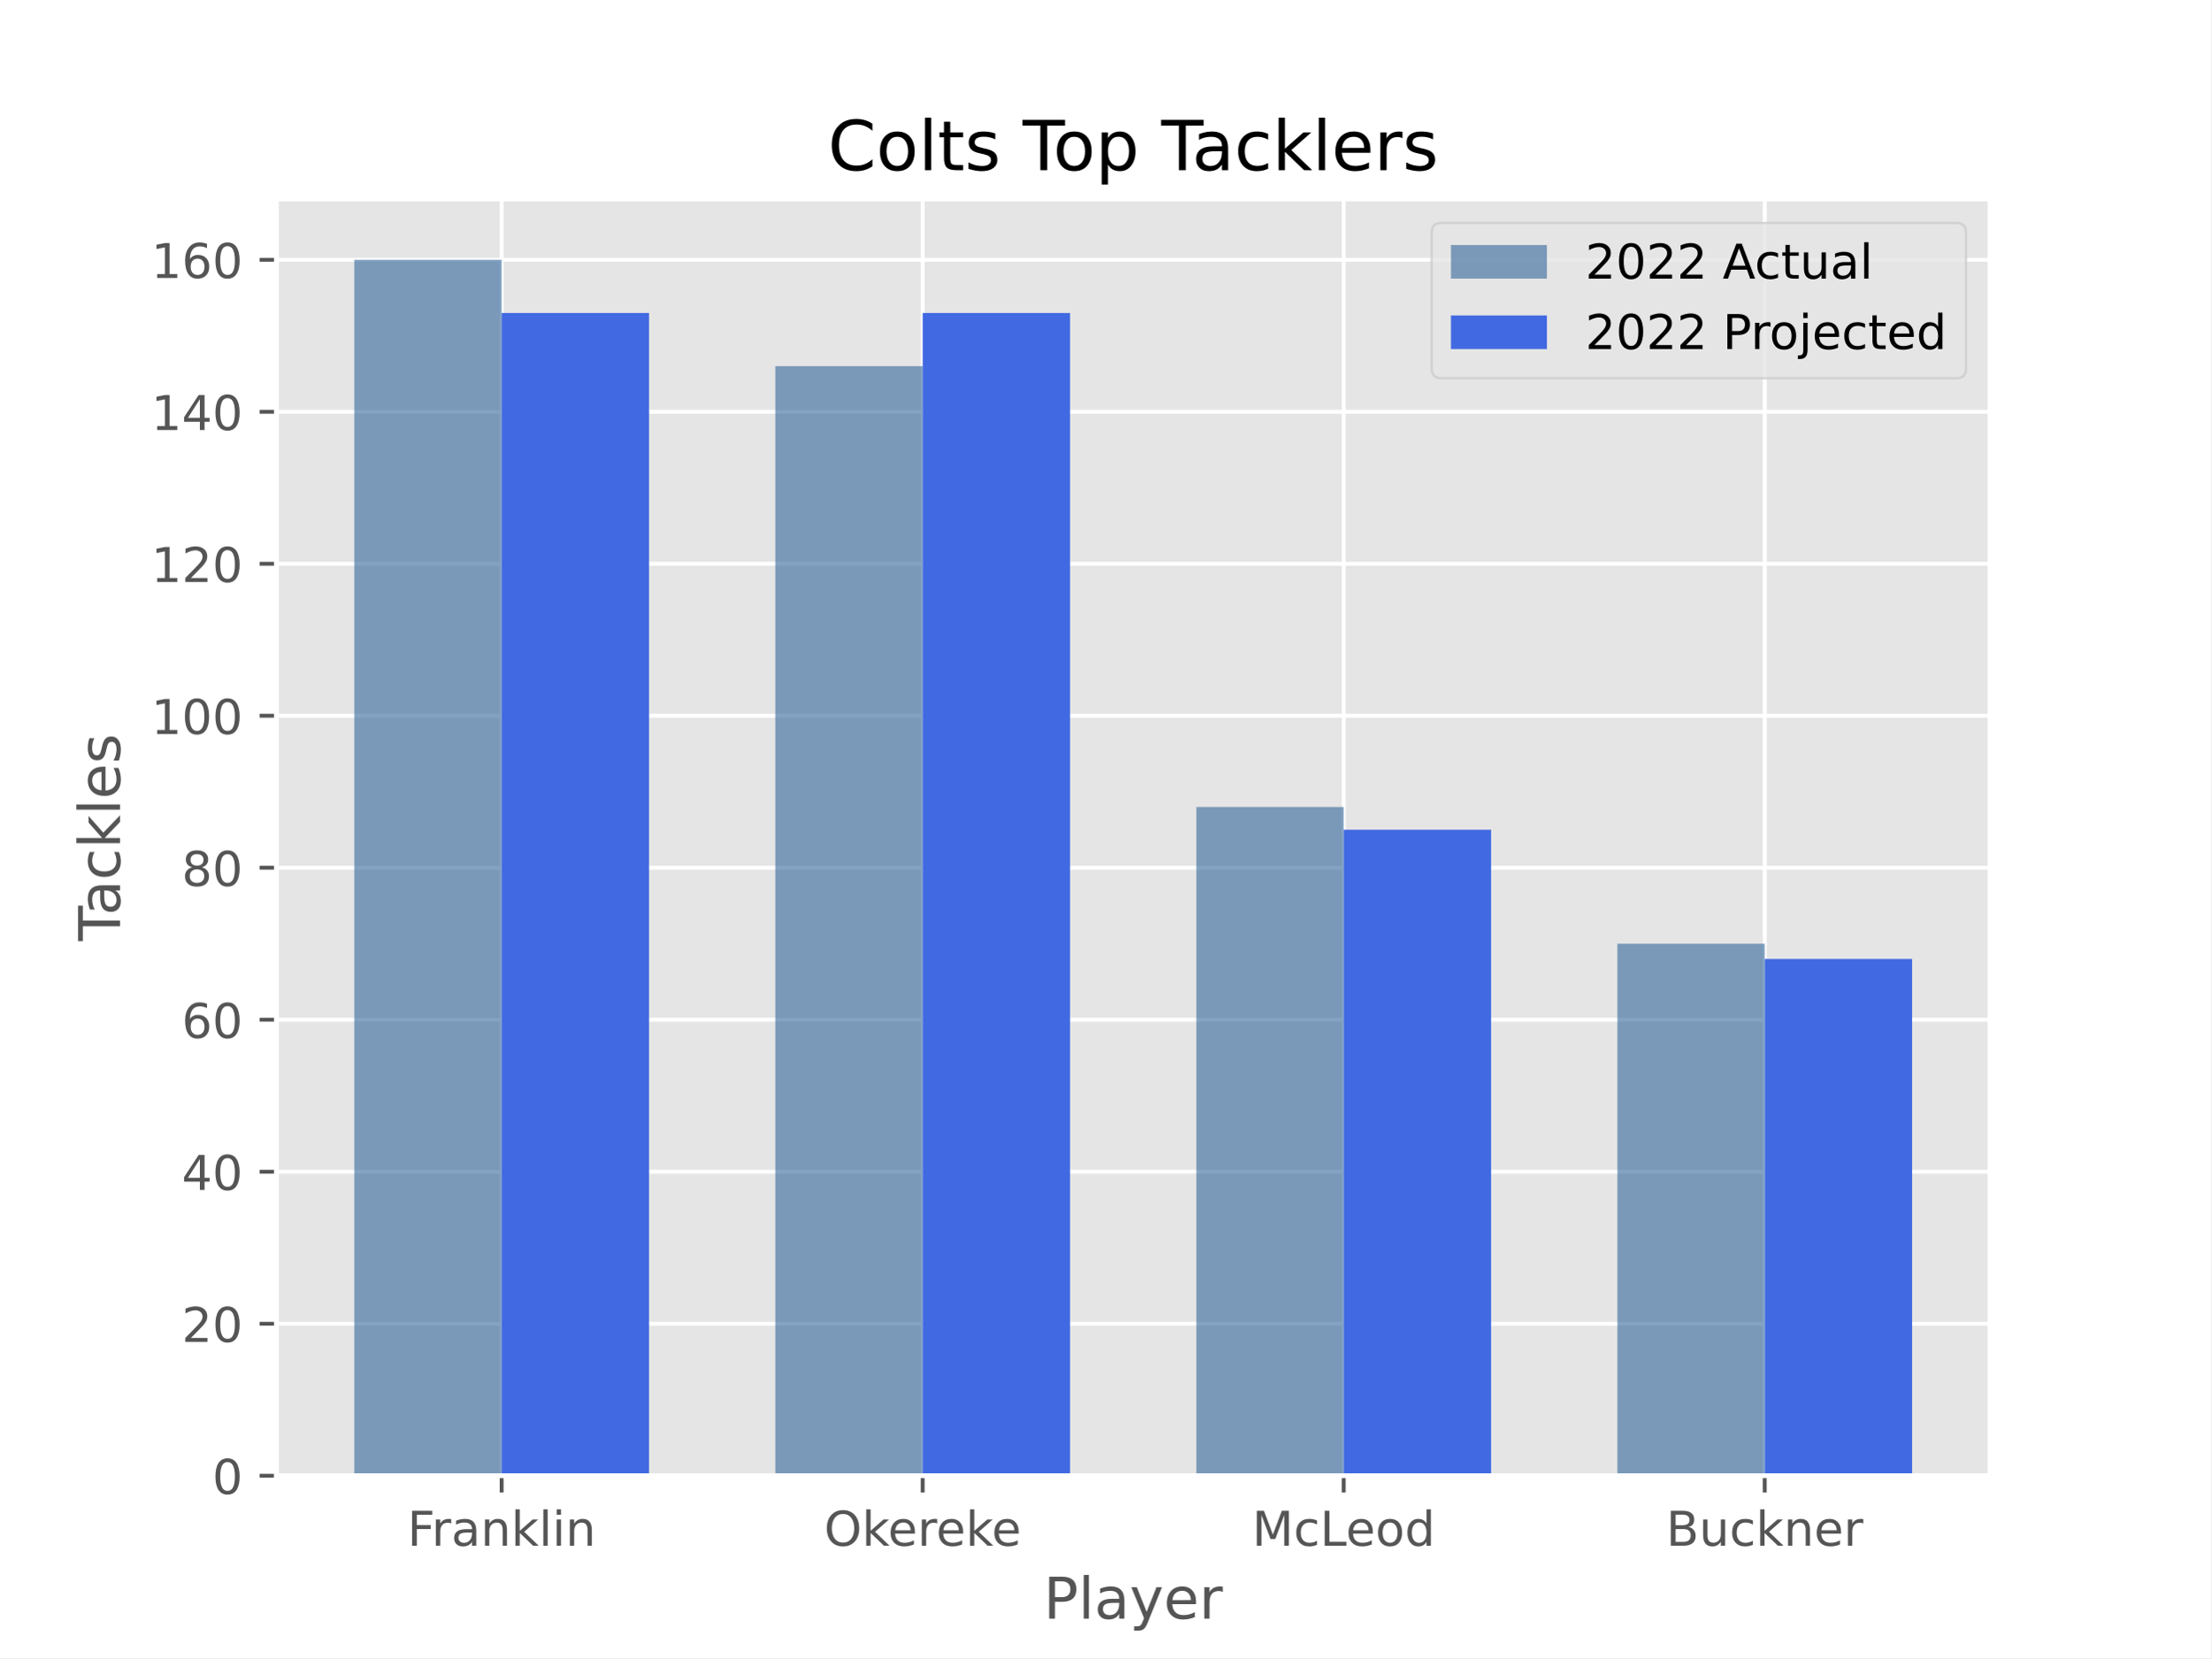
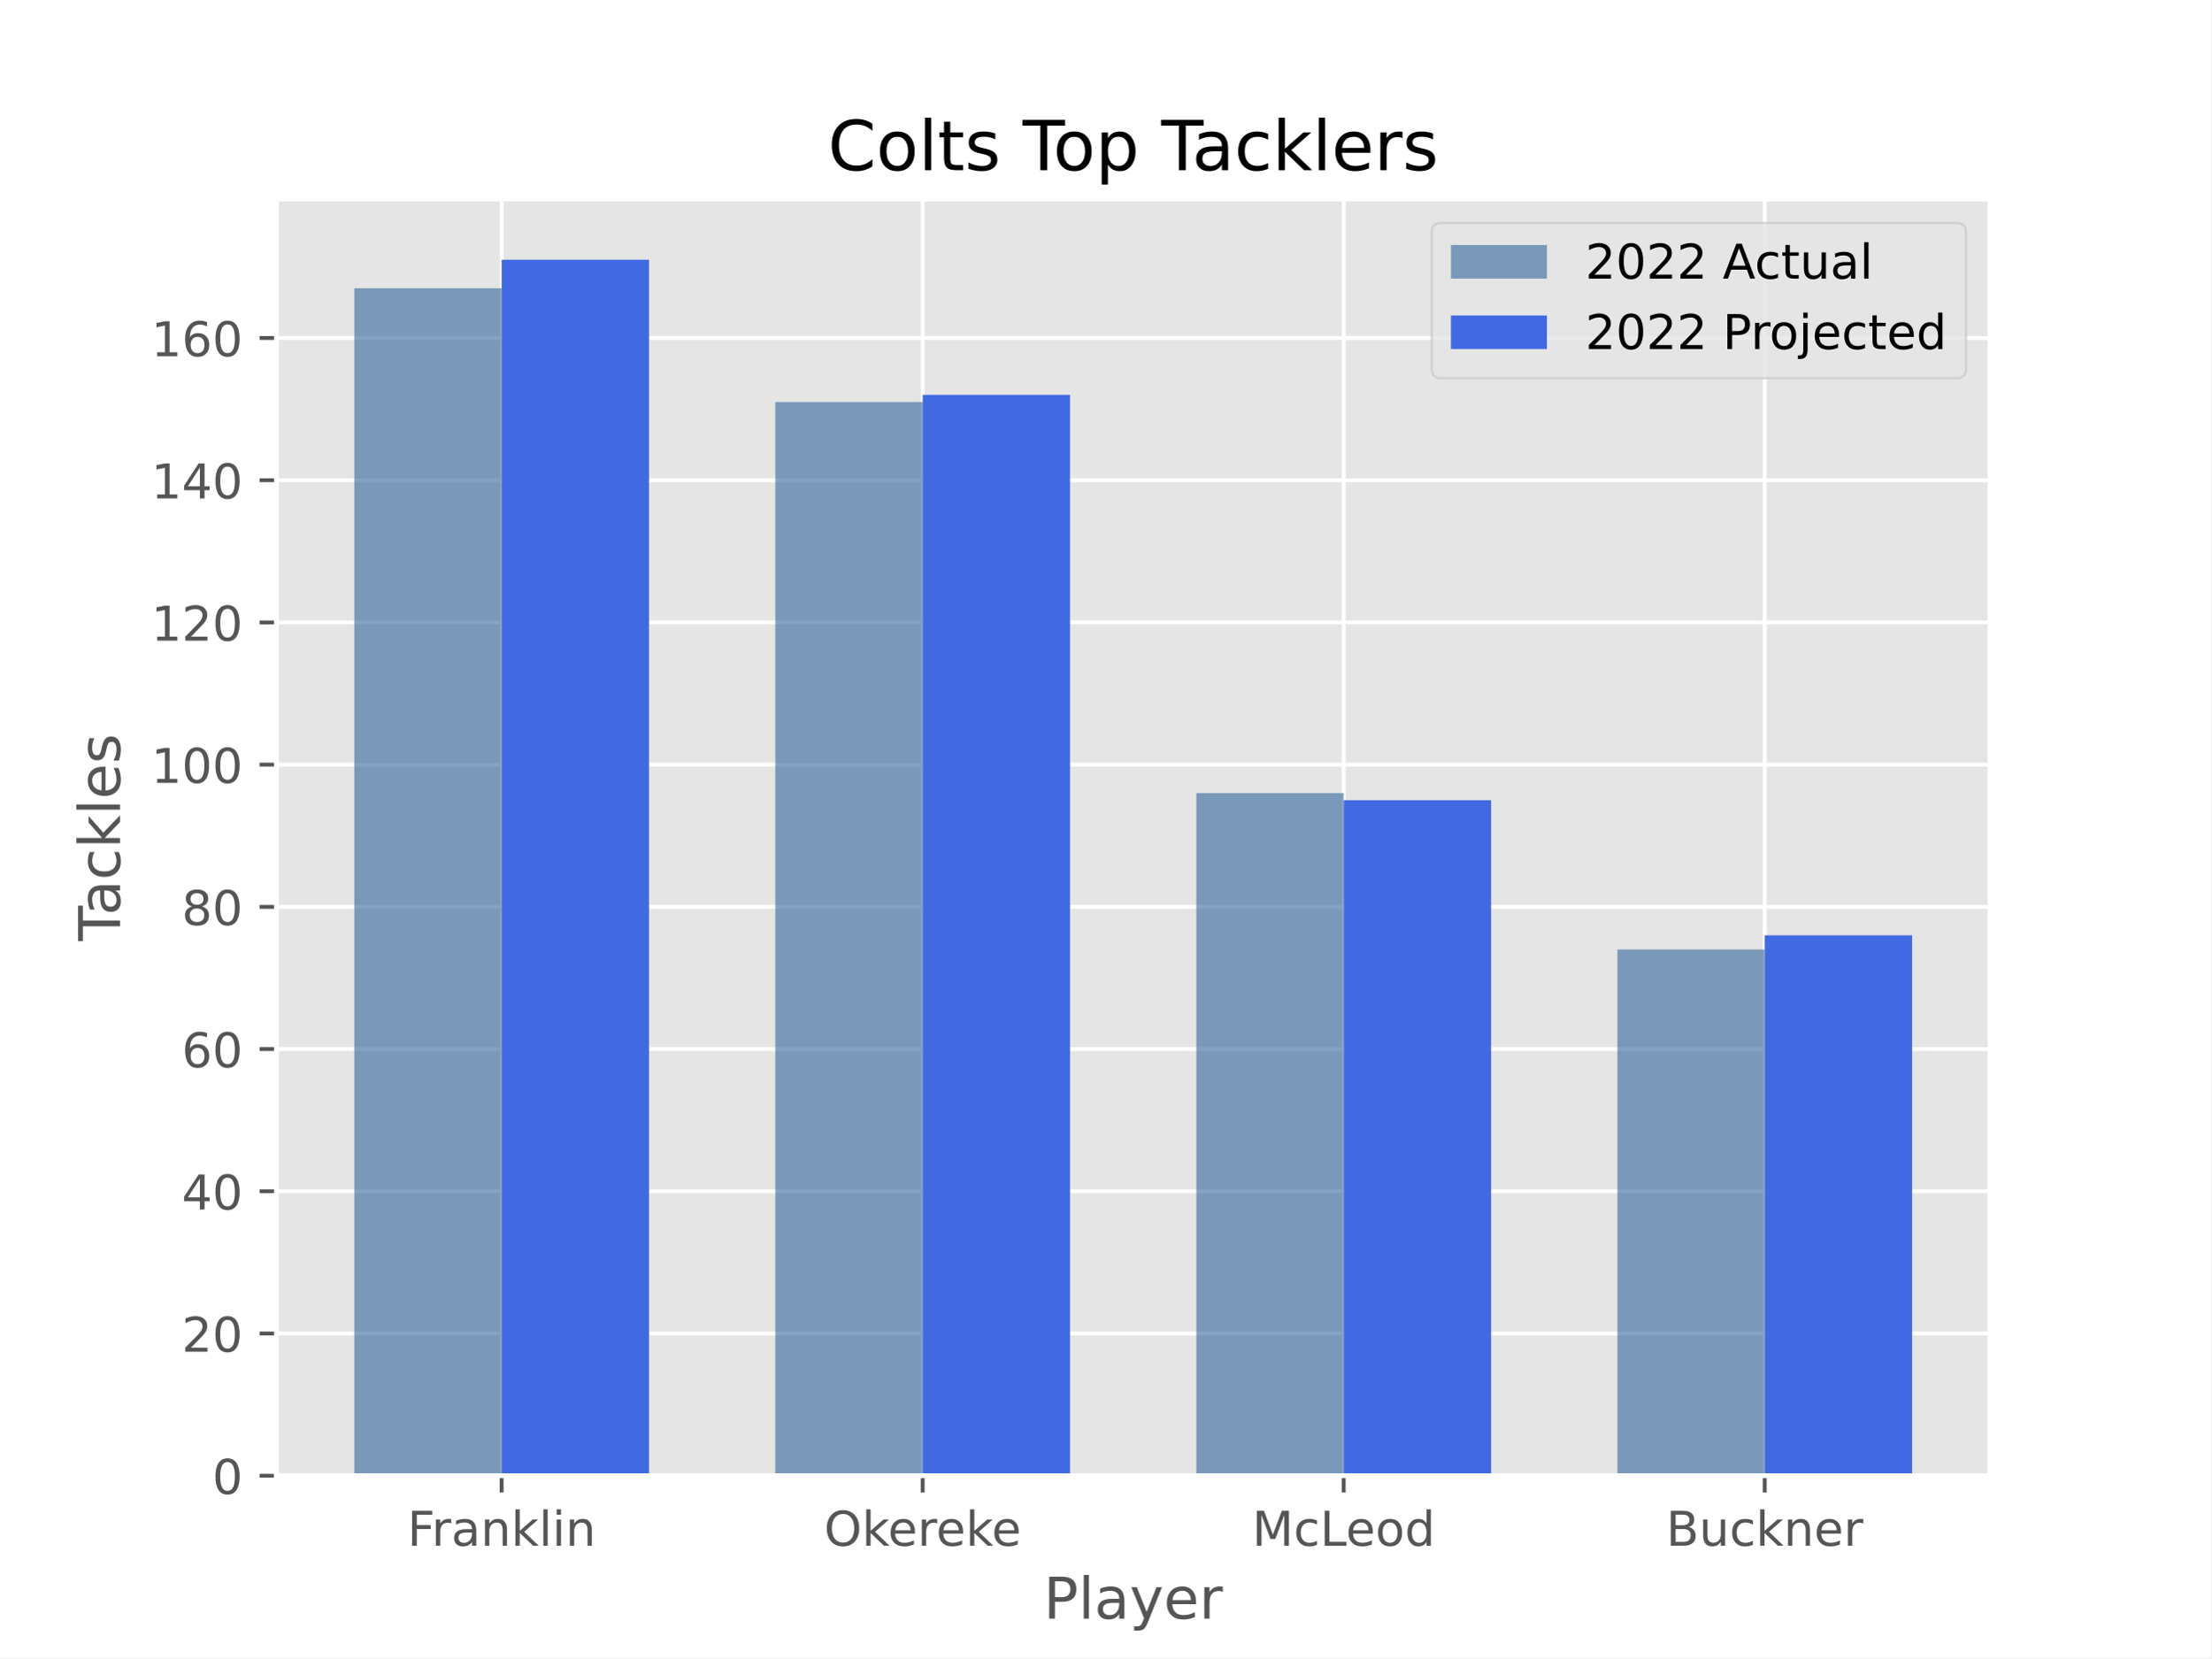
<svg xmlns="http://www.w3.org/2000/svg" xmlns:xlink="http://www.w3.org/1999/xlink" width="460.8pt" height="345.6pt" viewBox="0 0 460.8 345.6" version="1.1">
  <defs>
    <style type="text/css">*{stroke-linejoin: round; stroke-linecap: butt}</style>
  </defs>
  <g id="figure_1">
    <g id="patch_1">
      <path d="M 0 345.6  L 460.8 345.6  L 460.8 0  L 0 0  z " style="fill: #ffffff" />
    </g>
    <g id="axes_1">
      <g id="patch_2">
        <path d="M 57.6 307.584  L 414.72 307.584  L 414.72 41.472  L 57.6 41.472  z " style="fill: #e5e5e5" />
      </g>
      <g id="matplotlib.axis_1">
        <g id="xtick_1">
          <g id="line2d_1">
-             <path d="M 104.543 307.584  L 104.543 41.472  " clip-path="url(#pc7652b3b38)" style="fill: none; stroke: #ffffff; stroke-width: 0.8; stroke-linecap: square" />
+             <path d="M 104.543 307.584  L 104.543 41.472  " clip-path="url(#pb3ab4c93de)" style="fill: none; stroke: #ffffff; stroke-width: 0.8; stroke-linecap: square" />
          </g>
          <g id="line2d_2">
            <defs>
-               <path id="m7d001509a8" d="M 0 0  L 0 3.5  " style="stroke: #555555; stroke-width: 0.8" />
-             </defs>
-             <g>
-               <use xlink:href="#m7d001509a8" x="104.543" y="307.584" style="fill: #555555; stroke: #555555; stroke-width: 0.8" />
+               <path id="m6fb30e817f" d="M 0 0  L 0 3.5  " style="stroke: #555555; stroke-width: 0.8" />
+             </defs>
+             <g>
+               <use xlink:href="#m6fb30e817f" x="104.543" y="307.584" style="fill: #555555; stroke: #555555; stroke-width: 0.8" />
            </g>
          </g>
          <g id="text_1">
            <g style="fill: #555555" transform="translate(84.89954 322.1824) scale(0.1 -0.1)">
              <defs>
                <path id="DejaVuSans-46" d="M 628 4666  L 3309 4666  L 3309 4134  L 1259 4134  L 1259 2759  L 3109 2759  L 3109 2228  L 1259 2228  L 1259 0  L 628 0  L 628 4666  z " transform="scale(0.015625)" />
                <path id="DejaVuSans-72" d="M 2631 2963  Q 2534 3019 2420 3045  Q 2306 3072 2169 3072  Q 1681 3072 1420 2755  Q 1159 2438 1159 1844  L 1159 0  L 581 0  L 581 3500  L 1159 3500  L 1159 2956  Q 1341 3275 1631 3429  Q 1922 3584 2338 3584  Q 2397 3584 2469 3576  Q 2541 3569 2628 3553  L 2631 2963  z " transform="scale(0.015625)" />
                <path id="DejaVuSans-61" d="M 2194 1759  Q 1497 1759 1228 1600  Q 959 1441 959 1056  Q 959 750 1161 570  Q 1363 391 1709 391  Q 2188 391 2477 730  Q 2766 1069 2766 1631  L 2766 1759  L 2194 1759  z M 3341 1997  L 3341 0  L 2766 0  L 2766 531  Q 2569 213 2275 61  Q 1981 -91 1556 -91  Q 1019 -91 701 211  Q 384 513 384 1019  Q 384 1609 779 1909  Q 1175 2209 1959 2209  L 2766 2209  L 2766 2266  Q 2766 2663 2505 2880  Q 2244 3097 1772 3097  Q 1472 3097 1187 3025  Q 903 2953 641 2809  L 641 3341  Q 956 3463 1253 3523  Q 1550 3584 1831 3584  Q 2591 3584 2966 3190  Q 3341 2797 3341 1997  z " transform="scale(0.015625)" />
                <path id="DejaVuSans-6e" d="M 3513 2113  L 3513 0  L 2938 0  L 2938 2094  Q 2938 2591 2744 2837  Q 2550 3084 2163 3084  Q 1697 3084 1428 2787  Q 1159 2491 1159 1978  L 1159 0  L 581 0  L 581 3500  L 1159 3500  L 1159 2956  Q 1366 3272 1645 3428  Q 1925 3584 2291 3584  Q 2894 3584 3203 3211  Q 3513 2838 3513 2113  z " transform="scale(0.015625)" />
                <path id="DejaVuSans-6b" d="M 581 4863  L 1159 4863  L 1159 1991  L 2875 3500  L 3609 3500  L 1753 1863  L 3688 0  L 2938 0  L 1159 1709  L 1159 0  L 581 0  L 581 4863  z " transform="scale(0.015625)" />
                <path id="DejaVuSans-6c" d="M 603 4863  L 1178 4863  L 1178 0  L 603 0  L 603 4863  z " transform="scale(0.015625)" />
                <path id="DejaVuSans-69" d="M 603 3500  L 1178 3500  L 1178 0  L 603 0  L 603 3500  z M 603 4863  L 1178 4863  L 1178 4134  L 603 4134  L 603 4863  z " transform="scale(0.015625)" />
              </defs>
              <use xlink:href="#DejaVuSans-46" />
              <use xlink:href="#DejaVuSans-72" x="50.27" />
              <use xlink:href="#DejaVuSans-61" x="91.383" />
              <use xlink:href="#DejaVuSans-6e" x="152.662" />
              <use xlink:href="#DejaVuSans-6b" x="216.041" />
              <use xlink:href="#DejaVuSans-6c" x="273.951" />
              <use xlink:href="#DejaVuSans-69" x="301.734" />
              <use xlink:href="#DejaVuSans-6e" x="329.518" />
            </g>
          </g>
        </g>
        <g id="xtick_2">
          <g id="line2d_3">
-             <path d="M 192.288 307.584  L 192.288 41.472  " clip-path="url(#pc7652b3b38)" style="fill: none; stroke: #ffffff; stroke-width: 0.8; stroke-linecap: square" />
+             <path d="M 192.288 307.584  L 192.288 41.472  " clip-path="url(#pb3ab4c93de)" style="fill: none; stroke: #ffffff; stroke-width: 0.8; stroke-linecap: square" />
          </g>
          <g id="line2d_4">
            <g>
-               <use xlink:href="#m7d001509a8" x="192.288" y="307.584" style="fill: #555555; stroke: #555555; stroke-width: 0.8" />
+               <use xlink:href="#m6fb30e817f" x="192.288" y="307.584" style="fill: #555555; stroke: #555555; stroke-width: 0.8" />
            </g>
          </g>
          <g id="text_2">
            <g style="fill: #555555" transform="translate(171.751 322.1824) scale(0.1 -0.1)">
              <defs>
                <path id="DejaVuSans-4f" d="M 2522 4238  Q 1834 4238 1429 3725  Q 1025 3213 1025 2328  Q 1025 1447 1429 934  Q 1834 422 2522 422  Q 3209 422 3611 934  Q 4013 1447 4013 2328  Q 4013 3213 3611 3725  Q 3209 4238 2522 4238  z M 2522 4750  Q 3503 4750 4090 4092  Q 4678 3434 4678 2328  Q 4678 1225 4090 567  Q 3503 -91 2522 -91  Q 1538 -91 948 565  Q 359 1222 359 2328  Q 359 3434 948 4092  Q 1538 4750 2522 4750  z " transform="scale(0.015625)" />
                <path id="DejaVuSans-65" d="M 3597 1894  L 3597 1613  L 953 1613  Q 991 1019 1311 708  Q 1631 397 2203 397  Q 2534 397 2845 478  Q 3156 559 3463 722  L 3463 178  Q 3153 47 2828 -22  Q 2503 -91 2169 -91  Q 1331 -91 842 396  Q 353 884 353 1716  Q 353 2575 817 3079  Q 1281 3584 2069 3584  Q 2775 3584 3186 3129  Q 3597 2675 3597 1894  z M 3022 2063  Q 3016 2534 2758 2815  Q 2500 3097 2075 3097  Q 1594 3097 1305 2825  Q 1016 2553 972 2059  L 3022 2063  z " transform="scale(0.015625)" />
              </defs>
              <use xlink:href="#DejaVuSans-4f" />
              <use xlink:href="#DejaVuSans-6b" x="78.711" />
              <use xlink:href="#DejaVuSans-65" x="132.996" />
              <use xlink:href="#DejaVuSans-72" x="194.52" />
              <use xlink:href="#DejaVuSans-65" x="233.383" />
              <use xlink:href="#DejaVuSans-6b" x="294.906" />
              <use xlink:href="#DejaVuSans-65" x="349.191" />
            </g>
          </g>
        </g>
        <g id="xtick_3">
          <g id="line2d_5">
-             <path d="M 280.032 307.584  L 280.032 41.472  " clip-path="url(#pc7652b3b38)" style="fill: none; stroke: #ffffff; stroke-width: 0.8; stroke-linecap: square" />
+             <path d="M 280.032 307.584  L 280.032 41.472  " clip-path="url(#pb3ab4c93de)" style="fill: none; stroke: #ffffff; stroke-width: 0.8; stroke-linecap: square" />
          </g>
          <g id="line2d_6">
            <g>
-               <use xlink:href="#m7d001509a8" x="280.032" y="307.584" style="fill: #555555; stroke: #555555; stroke-width: 0.8" />
+               <use xlink:href="#m6fb30e817f" x="280.032" y="307.584" style="fill: #555555; stroke: #555555; stroke-width: 0.8" />
            </g>
          </g>
          <g id="text_3">
            <g style="fill: #555555" transform="translate(260.9604 322.1824) scale(0.1 -0.1)">
              <defs>
                <path id="DejaVuSans-4d" d="M 628 4666  L 1569 4666  L 2759 1491  L 3956 4666  L 4897 4666  L 4897 0  L 4281 0  L 4281 4097  L 3078 897  L 2444 897  L 1241 4097  L 1241 0  L 628 0  L 628 4666  z " transform="scale(0.015625)" />
                <path id="DejaVuSans-63" d="M 3122 3366  L 3122 2828  Q 2878 2963 2633 3030  Q 2388 3097 2138 3097  Q 1578 3097 1268 2742  Q 959 2388 959 1747  Q 959 1106 1268 751  Q 1578 397 2138 397  Q 2388 397 2633 464  Q 2878 531 3122 666  L 3122 134  Q 2881 22 2623 -34  Q 2366 -91 2075 -91  Q 1284 -91 818 406  Q 353 903 353 1747  Q 353 2603 823 3093  Q 1294 3584 2113 3584  Q 2378 3584 2631 3529  Q 2884 3475 3122 3366  z " transform="scale(0.015625)" />
                <path id="DejaVuSans-4c" d="M 628 4666  L 1259 4666  L 1259 531  L 3531 531  L 3531 0  L 628 0  L 628 4666  z " transform="scale(0.015625)" />
                <path id="DejaVuSans-6f" d="M 1959 3097  Q 1497 3097 1228 2736  Q 959 2375 959 1747  Q 959 1119 1226 758  Q 1494 397 1959 397  Q 2419 397 2687 759  Q 2956 1122 2956 1747  Q 2956 2369 2687 2733  Q 2419 3097 1959 3097  z M 1959 3584  Q 2709 3584 3137 3096  Q 3566 2609 3566 1747  Q 3566 888 3137 398  Q 2709 -91 1959 -91  Q 1206 -91 779 398  Q 353 888 353 1747  Q 353 2609 779 3096  Q 1206 3584 1959 3584  z " transform="scale(0.015625)" />
                <path id="DejaVuSans-64" d="M 2906 2969  L 2906 4863  L 3481 4863  L 3481 0  L 2906 0  L 2906 525  Q 2725 213 2448 61  Q 2172 -91 1784 -91  Q 1150 -91 751 415  Q 353 922 353 1747  Q 353 2572 751 3078  Q 1150 3584 1784 3584  Q 2172 3584 2448 3432  Q 2725 3281 2906 2969  z M 947 1747  Q 947 1113 1208 752  Q 1469 391 1925 391  Q 2381 391 2643 752  Q 2906 1113 2906 1747  Q 2906 2381 2643 2742  Q 2381 3103 1925 3103  Q 1469 3103 1208 2742  Q 947 2381 947 1747  z " transform="scale(0.015625)" />
              </defs>
              <use xlink:href="#DejaVuSans-4d" />
              <use xlink:href="#DejaVuSans-63" x="86.279" />
              <use xlink:href="#DejaVuSans-4c" x="141.26" />
              <use xlink:href="#DejaVuSans-65" x="195.223" />
              <use xlink:href="#DejaVuSans-6f" x="256.746" />
              <use xlink:href="#DejaVuSans-64" x="317.928" />
            </g>
          </g>
        </g>
        <g id="xtick_4">
          <g id="line2d_7">
-             <path d="M 367.777 307.584  L 367.777 41.472  " clip-path="url(#pc7652b3b38)" style="fill: none; stroke: #ffffff; stroke-width: 0.8; stroke-linecap: square" />
+             <path d="M 367.777 307.584  L 367.777 41.472  " clip-path="url(#pb3ab4c93de)" style="fill: none; stroke: #ffffff; stroke-width: 0.8; stroke-linecap: square" />
          </g>
          <g id="line2d_8">
            <g>
-               <use xlink:href="#m7d001509a8" x="367.777" y="307.584" style="fill: #555555; stroke: #555555; stroke-width: 0.8" />
+               <use xlink:href="#m6fb30e817f" x="367.777" y="307.584" style="fill: #555555; stroke: #555555; stroke-width: 0.8" />
            </g>
          </g>
          <g id="text_4">
            <g style="fill: #555555" transform="translate(347.2322 322.1824) scale(0.1 -0.1)">
              <defs>
                <path id="DejaVuSans-42" d="M 1259 2228  L 1259 519  L 2272 519  Q 2781 519 3026 730  Q 3272 941 3272 1375  Q 3272 1813 3026 2020  Q 2781 2228 2272 2228  L 1259 2228  z M 1259 4147  L 1259 2741  L 2194 2741  Q 2656 2741 2882 2914  Q 3109 3088 3109 3444  Q 3109 3797 2882 3972  Q 2656 4147 2194 4147  L 1259 4147  z M 628 4666  L 2241 4666  Q 2963 4666 3353 4366  Q 3744 4066 3744 3513  Q 3744 3084 3544 2831  Q 3344 2578 2956 2516  Q 3422 2416 3680 2098  Q 3938 1781 3938 1306  Q 3938 681 3513 340  Q 3088 0 2303 0  L 628 0  L 628 4666  z " transform="scale(0.015625)" />
                <path id="DejaVuSans-75" d="M 544 1381  L 544 3500  L 1119 3500  L 1119 1403  Q 1119 906 1312 657  Q 1506 409 1894 409  Q 2359 409 2629 706  Q 2900 1003 2900 1516  L 2900 3500  L 3475 3500  L 3475 0  L 2900 0  L 2900 538  Q 2691 219 2414 64  Q 2138 -91 1772 -91  Q 1169 -91 856 284  Q 544 659 544 1381  z M 1991 3584  L 1991 3584  z " transform="scale(0.015625)" />
              </defs>
              <use xlink:href="#DejaVuSans-42" />
              <use xlink:href="#DejaVuSans-75" x="68.604" />
              <use xlink:href="#DejaVuSans-63" x="131.982" />
              <use xlink:href="#DejaVuSans-6b" x="186.963" />
              <use xlink:href="#DejaVuSans-6e" x="244.873" />
              <use xlink:href="#DejaVuSans-65" x="308.252" />
              <use xlink:href="#DejaVuSans-72" x="369.775" />
            </g>
          </g>
        </g>
        <g id="text_5">
          <g style="fill: #555555" transform="translate(217.4888 337.3802) scale(0.12 -0.12)">
            <defs>
              <path id="DejaVuSans-50" d="M 1259 4147  L 1259 2394  L 2053 2394  Q 2494 2394 2734 2622  Q 2975 2850 2975 3272  Q 2975 3691 2734 3919  Q 2494 4147 2053 4147  L 1259 4147  z M 628 4666  L 2053 4666  Q 2838 4666 3239 4311  Q 3641 3956 3641 3272  Q 3641 2581 3239 2228  Q 2838 1875 2053 1875  L 1259 1875  L 1259 0  L 628 0  L 628 4666  z " transform="scale(0.015625)" />
              <path id="DejaVuSans-79" d="M 2059 -325  Q 1816 -950 1584 -1140  Q 1353 -1331 966 -1331  L 506 -1331  L 506 -850  L 844 -850  Q 1081 -850 1212 -737  Q 1344 -625 1503 -206  L 1606 56  L 191 3500  L 800 3500  L 1894 763  L 2988 3500  L 3597 3500  L 2059 -325  z " transform="scale(0.015625)" />
            </defs>
            <use xlink:href="#DejaVuSans-50" />
            <use xlink:href="#DejaVuSans-6c" x="60.303" />
            <use xlink:href="#DejaVuSans-61" x="88.086" />
            <use xlink:href="#DejaVuSans-79" x="149.365" />
            <use xlink:href="#DejaVuSans-65" x="208.545" />
            <use xlink:href="#DejaVuSans-72" x="270.068" />
          </g>
        </g>
      </g>
      <g id="matplotlib.axis_2">
        <g id="ytick_1">
          <g id="line2d_9">
-             <path d="M 57.6 307.584  L 414.72 307.584  " clip-path="url(#pc7652b3b38)" style="fill: none; stroke: #ffffff; stroke-width: 0.8; stroke-linecap: square" />
+             <path d="M 57.6 307.584  L 414.72 307.584  " clip-path="url(#pb3ab4c93de)" style="fill: none; stroke: #ffffff; stroke-width: 0.8; stroke-linecap: square" />
          </g>
          <g id="line2d_10">
            <defs>
-               <path id="m2051da70ee" d="M 0 0  L -3.5 0  " style="stroke: #555555; stroke-width: 0.8" />
-             </defs>
-             <g>
-               <use xlink:href="#m2051da70ee" x="57.6" y="307.584" style="fill: #555555; stroke: #555555; stroke-width: 0.8" />
+               <path id="md5b70c898b" d="M 0 0  L -3.5 0  " style="stroke: #555555; stroke-width: 0.8" />
+             </defs>
+             <g>
+               <use xlink:href="#md5b70c898b" x="57.6" y="307.584" style="fill: #555555; stroke: #555555; stroke-width: 0.8" />
            </g>
          </g>
          <g id="text_6">
            <g style="fill: #555555" transform="translate(44.2375 311.3832) scale(0.1 -0.1)">
              <defs>
                <path id="DejaVuSans-30" d="M 2034 4250  Q 1547 4250 1301 3770  Q 1056 3291 1056 2328  Q 1056 1369 1301 889  Q 1547 409 2034 409  Q 2525 409 2770 889  Q 3016 1369 3016 2328  Q 3016 3291 2770 3770  Q 2525 4250 2034 4250  z M 2034 4750  Q 2819 4750 3233 4129  Q 3647 3509 3647 2328  Q 3647 1150 3233 529  Q 2819 -91 2034 -91  Q 1250 -91 836 529  Q 422 1150 422 2328  Q 422 3509 836 4129  Q 1250 4750 2034 4750  z " transform="scale(0.015625)" />
              </defs>
              <use xlink:href="#DejaVuSans-30" />
            </g>
          </g>
        </g>
        <g id="ytick_2">
          <g id="line2d_11">
-             <path d="M 57.6 275.904  L 414.72 275.904  " clip-path="url(#pc7652b3b38)" style="fill: none; stroke: #ffffff; stroke-width: 0.8; stroke-linecap: square" />
+             <path d="M 57.6 277.942  L 414.72 277.942  " clip-path="url(#pb3ab4c93de)" style="fill: none; stroke: #ffffff; stroke-width: 0.8; stroke-linecap: square" />
          </g>
          <g id="line2d_12">
            <g>
-               <use xlink:href="#m2051da70ee" x="57.6" y="275.904" style="fill: #555555; stroke: #555555; stroke-width: 0.8" />
+               <use xlink:href="#md5b70c898b" x="57.6" y="277.942" style="fill: #555555; stroke: #555555; stroke-width: 0.8" />
            </g>
          </g>
          <g id="text_7">
-             <g style="fill: #555555" transform="translate(37.875 279.7032) scale(0.1 -0.1)">
+             <g style="fill: #555555" transform="translate(37.875 281.7411) scale(0.1 -0.1)">
              <defs>
                <path id="DejaVuSans-32" d="M 1228 531  L 3431 531  L 3431 0  L 469 0  L 469 531  Q 828 903 1448 1529  Q 2069 2156 2228 2338  Q 2531 2678 2651 2914  Q 2772 3150 2772 3378  Q 2772 3750 2511 3984  Q 2250 4219 1831 4219  Q 1534 4219 1204 4116  Q 875 4013 500 3803  L 500 4441  Q 881 4594 1212 4672  Q 1544 4750 1819 4750  Q 2544 4750 2975 4387  Q 3406 4025 3406 3419  Q 3406 3131 3298 2873  Q 3191 2616 2906 2266  Q 2828 2175 2409 1742  Q 1991 1309 1228 531  z " transform="scale(0.015625)" />
              </defs>
              <use xlink:href="#DejaVuSans-32" />
              <use xlink:href="#DejaVuSans-30" x="63.623" />
            </g>
          </g>
        </g>
        <g id="ytick_3">
          <g id="line2d_13">
-             <path d="M 57.6 244.224  L 414.72 244.224  " clip-path="url(#pc7652b3b38)" style="fill: none; stroke: #ffffff; stroke-width: 0.8; stroke-linecap: square" />
+             <path d="M 57.6 248.3  L 414.72 248.3  " clip-path="url(#pb3ab4c93de)" style="fill: none; stroke: #ffffff; stroke-width: 0.8; stroke-linecap: square" />
          </g>
          <g id="line2d_14">
            <g>
-               <use xlink:href="#m2051da70ee" x="57.6" y="244.224" style="fill: #555555; stroke: #555555; stroke-width: 0.8" />
+               <use xlink:href="#md5b70c898b" x="57.6" y="248.3" style="fill: #555555; stroke: #555555; stroke-width: 0.8" />
            </g>
          </g>
          <g id="text_8">
-             <g style="fill: #555555" transform="translate(37.875 248.0232) scale(0.1 -0.1)">
+             <g style="fill: #555555" transform="translate(37.875 252.099) scale(0.1 -0.1)">
              <defs>
                <path id="DejaVuSans-34" d="M 2419 4116  L 825 1625  L 2419 1625  L 2419 4116  z M 2253 4666  L 3047 4666  L 3047 1625  L 3713 1625  L 3713 1100  L 3047 1100  L 3047 0  L 2419 0  L 2419 1100  L 313 1100  L 313 1709  L 2253 4666  z " transform="scale(0.015625)" />
              </defs>
              <use xlink:href="#DejaVuSans-34" />
              <use xlink:href="#DejaVuSans-30" x="63.623" />
            </g>
          </g>
        </g>
        <g id="ytick_4">
          <g id="line2d_15">
-             <path d="M 57.6 212.544  L 414.72 212.544  " clip-path="url(#pc7652b3b38)" style="fill: none; stroke: #ffffff; stroke-width: 0.8; stroke-linecap: square" />
+             <path d="M 57.6 218.658  L 414.72 218.658  " clip-path="url(#pb3ab4c93de)" style="fill: none; stroke: #ffffff; stroke-width: 0.8; stroke-linecap: square" />
          </g>
          <g id="line2d_16">
            <g>
-               <use xlink:href="#m2051da70ee" x="57.6" y="212.544" style="fill: #555555; stroke: #555555; stroke-width: 0.8" />
+               <use xlink:href="#md5b70c898b" x="57.6" y="218.658" style="fill: #555555; stroke: #555555; stroke-width: 0.8" />
            </g>
          </g>
          <g id="text_9">
-             <g style="fill: #555555" transform="translate(37.875 216.3432) scale(0.1 -0.1)">
+             <g style="fill: #555555" transform="translate(37.875 222.4569) scale(0.1 -0.1)">
              <defs>
                <path id="DejaVuSans-36" d="M 2113 2584  Q 1688 2584 1439 2293  Q 1191 2003 1191 1497  Q 1191 994 1439 701  Q 1688 409 2113 409  Q 2538 409 2786 701  Q 3034 994 3034 1497  Q 3034 2003 2786 2293  Q 2538 2584 2113 2584  z M 3366 4563  L 3366 3988  Q 3128 4100 2886 4159  Q 2644 4219 2406 4219  Q 1781 4219 1451 3797  Q 1122 3375 1075 2522  Q 1259 2794 1537 2939  Q 1816 3084 2150 3084  Q 2853 3084 3261 2657  Q 3669 2231 3669 1497  Q 3669 778 3244 343  Q 2819 -91 2113 -91  Q 1303 -91 875 529  Q 447 1150 447 2328  Q 447 3434 972 4092  Q 1497 4750 2381 4750  Q 2619 4750 2861 4703  Q 3103 4656 3366 4563  z " transform="scale(0.015625)" />
              </defs>
              <use xlink:href="#DejaVuSans-36" />
              <use xlink:href="#DejaVuSans-30" x="63.623" />
            </g>
          </g>
        </g>
        <g id="ytick_5">
          <g id="line2d_17">
-             <path d="M 57.6 180.864  L 414.72 180.864  " clip-path="url(#pc7652b3b38)" style="fill: none; stroke: #ffffff; stroke-width: 0.8; stroke-linecap: square" />
+             <path d="M 57.6 189.016  L 414.72 189.016  " clip-path="url(#pb3ab4c93de)" style="fill: none; stroke: #ffffff; stroke-width: 0.8; stroke-linecap: square" />
          </g>
          <g id="line2d_18">
            <g>
-               <use xlink:href="#m2051da70ee" x="57.6" y="180.864" style="fill: #555555; stroke: #555555; stroke-width: 0.8" />
+               <use xlink:href="#md5b70c898b" x="57.6" y="189.016" style="fill: #555555; stroke: #555555; stroke-width: 0.8" />
            </g>
          </g>
          <g id="text_10">
-             <g style="fill: #555555" transform="translate(37.875 184.6632) scale(0.1 -0.1)">
+             <g style="fill: #555555" transform="translate(37.875 192.8148) scale(0.1 -0.1)">
              <defs>
                <path id="DejaVuSans-38" d="M 2034 2216  Q 1584 2216 1326 1975  Q 1069 1734 1069 1313  Q 1069 891 1326 650  Q 1584 409 2034 409  Q 2484 409 2743 651  Q 3003 894 3003 1313  Q 3003 1734 2745 1975  Q 2488 2216 2034 2216  z M 1403 2484  Q 997 2584 770 2862  Q 544 3141 544 3541  Q 544 4100 942 4425  Q 1341 4750 2034 4750  Q 2731 4750 3128 4425  Q 3525 4100 3525 3541  Q 3525 3141 3298 2862  Q 3072 2584 2669 2484  Q 3125 2378 3379 2068  Q 3634 1759 3634 1313  Q 3634 634 3220 271  Q 2806 -91 2034 -91  Q 1263 -91 848 271  Q 434 634 434 1313  Q 434 1759 690 2068  Q 947 2378 1403 2484  z M 1172 3481  Q 1172 3119 1398 2916  Q 1625 2713 2034 2713  Q 2441 2713 2670 2916  Q 2900 3119 2900 3481  Q 2900 3844 2670 4047  Q 2441 4250 2034 4250  Q 1625 4250 1398 4047  Q 1172 3844 1172 3481  z " transform="scale(0.015625)" />
              </defs>
              <use xlink:href="#DejaVuSans-38" />
              <use xlink:href="#DejaVuSans-30" x="63.623" />
            </g>
          </g>
        </g>
        <g id="ytick_6">
          <g id="line2d_19">
-             <path d="M 57.6 149.184  L 414.72 149.184  " clip-path="url(#pc7652b3b38)" style="fill: none; stroke: #ffffff; stroke-width: 0.8; stroke-linecap: square" />
+             <path d="M 57.6 159.373  L 414.72 159.373  " clip-path="url(#pb3ab4c93de)" style="fill: none; stroke: #ffffff; stroke-width: 0.8; stroke-linecap: square" />
          </g>
          <g id="line2d_20">
            <g>
-               <use xlink:href="#m2051da70ee" x="57.6" y="149.184" style="fill: #555555; stroke: #555555; stroke-width: 0.8" />
+               <use xlink:href="#md5b70c898b" x="57.6" y="159.373" style="fill: #555555; stroke: #555555; stroke-width: 0.8" />
            </g>
          </g>
          <g id="text_11">
-             <g style="fill: #555555" transform="translate(31.5125 152.9832) scale(0.1 -0.1)">
+             <g style="fill: #555555" transform="translate(31.5125 163.1727) scale(0.1 -0.1)">
              <defs>
                <path id="DejaVuSans-31" d="M 794 531  L 1825 531  L 1825 4091  L 703 3866  L 703 4441  L 1819 4666  L 2450 4666  L 2450 531  L 3481 531  L 3481 0  L 794 0  L 794 531  z " transform="scale(0.015625)" />
              </defs>
              <use xlink:href="#DejaVuSans-31" />
              <use xlink:href="#DejaVuSans-30" x="63.623" />
              <use xlink:href="#DejaVuSans-30" x="127.246" />
            </g>
          </g>
        </g>
        <g id="ytick_7">
          <g id="line2d_21">
-             <path d="M 57.6 117.504  L 414.72 117.504  " clip-path="url(#pc7652b3b38)" style="fill: none; stroke: #ffffff; stroke-width: 0.8; stroke-linecap: square" />
+             <path d="M 57.6 129.731  L 414.72 129.731  " clip-path="url(#pb3ab4c93de)" style="fill: none; stroke: #ffffff; stroke-width: 0.8; stroke-linecap: square" />
          </g>
          <g id="line2d_22">
            <g>
-               <use xlink:href="#m2051da70ee" x="57.6" y="117.504" style="fill: #555555; stroke: #555555; stroke-width: 0.8" />
+               <use xlink:href="#md5b70c898b" x="57.6" y="129.731" style="fill: #555555; stroke: #555555; stroke-width: 0.8" />
            </g>
          </g>
          <g id="text_12">
-             <g style="fill: #555555" transform="translate(31.5125 121.3032) scale(0.1 -0.1)">
+             <g style="fill: #555555" transform="translate(31.5125 133.5306) scale(0.1 -0.1)">
              <use xlink:href="#DejaVuSans-31" />
              <use xlink:href="#DejaVuSans-32" x="63.623" />
              <use xlink:href="#DejaVuSans-30" x="127.246" />
            </g>
          </g>
        </g>
        <g id="ytick_8">
          <g id="line2d_23">
-             <path d="M 57.6 85.824  L 414.72 85.824  " clip-path="url(#pc7652b3b38)" style="fill: none; stroke: #ffffff; stroke-width: 0.8; stroke-linecap: square" />
+             <path d="M 57.6 100.089  L 414.72 100.089  " clip-path="url(#pb3ab4c93de)" style="fill: none; stroke: #ffffff; stroke-width: 0.8; stroke-linecap: square" />
          </g>
          <g id="line2d_24">
            <g>
-               <use xlink:href="#m2051da70ee" x="57.6" y="85.824" style="fill: #555555; stroke: #555555; stroke-width: 0.8" />
+               <use xlink:href="#md5b70c898b" x="57.6" y="100.089" style="fill: #555555; stroke: #555555; stroke-width: 0.8" />
            </g>
          </g>
          <g id="text_13">
-             <g style="fill: #555555" transform="translate(31.5125 89.62322) scale(0.1 -0.1)">
+             <g style="fill: #555555" transform="translate(31.5125 103.8885) scale(0.1 -0.1)">
              <use xlink:href="#DejaVuSans-31" />
              <use xlink:href="#DejaVuSans-34" x="63.623" />
              <use xlink:href="#DejaVuSans-30" x="127.246" />
            </g>
          </g>
        </g>
        <g id="ytick_9">
          <g id="line2d_25">
-             <path d="M 57.6 54.144  L 414.72 54.144  " clip-path="url(#pc7652b3b38)" style="fill: none; stroke: #ffffff; stroke-width: 0.8; stroke-linecap: square" />
+             <path d="M 57.6 70.447  L 414.72 70.447  " clip-path="url(#pb3ab4c93de)" style="fill: none; stroke: #ffffff; stroke-width: 0.8; stroke-linecap: square" />
          </g>
          <g id="line2d_26">
            <g>
-               <use xlink:href="#m2051da70ee" x="57.6" y="54.144" style="fill: #555555; stroke: #555555; stroke-width: 0.8" />
+               <use xlink:href="#md5b70c898b" x="57.6" y="70.447" style="fill: #555555; stroke: #555555; stroke-width: 0.8" />
            </g>
          </g>
          <g id="text_14">
-             <g style="fill: #555555" transform="translate(31.5125 57.94322) scale(0.1 -0.1)">
+             <g style="fill: #555555" transform="translate(31.5125 74.24638) scale(0.1 -0.1)">
              <use xlink:href="#DejaVuSans-31" />
              <use xlink:href="#DejaVuSans-36" x="63.623" />
              <use xlink:href="#DejaVuSans-30" x="127.246" />
            </g>
          </g>
        </g>
        <g id="text_15">
          <g style="fill: #555555" transform="translate(25.01687 196.1374) rotate(-90) scale(0.12 -0.12)">
            <defs>
              <path id="DejaVuSans-54" d="M -19 4666  L 3928 4666  L 3928 4134  L 2272 4134  L 2272 0  L 1638 0  L 1638 4134  L -19 4134  L -19 4666  z " transform="scale(0.015625)" />
              <path id="DejaVuSans-73" d="M 2834 3397  L 2834 2853  Q 2591 2978 2328 3040  Q 2066 3103 1784 3103  Q 1356 3103 1142 2972  Q 928 2841 928 2578  Q 928 2378 1081 2264  Q 1234 2150 1697 2047  L 1894 2003  Q 2506 1872 2764 1633  Q 3022 1394 3022 966  Q 3022 478 2636 193  Q 2250 -91 1575 -91  Q 1294 -91 989 -36  Q 684 19 347 128  L 347 722  Q 666 556 975 473  Q 1284 391 1588 391  Q 1994 391 2212 530  Q 2431 669 2431 922  Q 2431 1156 2273 1281  Q 2116 1406 1581 1522  L 1381 1569  Q 847 1681 609 1914  Q 372 2147 372 2553  Q 372 3047 722 3315  Q 1072 3584 1716 3584  Q 2034 3584 2315 3537  Q 2597 3491 2834 3397  z " transform="scale(0.015625)" />
            </defs>
            <use xlink:href="#DejaVuSans-54" />
            <use xlink:href="#DejaVuSans-61" x="44.584" />
            <use xlink:href="#DejaVuSans-63" x="105.863" />
            <use xlink:href="#DejaVuSans-6b" x="160.844" />
            <use xlink:href="#DejaVuSans-6c" x="218.754" />
            <use xlink:href="#DejaVuSans-65" x="246.537" />
            <use xlink:href="#DejaVuSans-73" x="308.061" />
          </g>
        </g>
      </g>
      <g id="patch_3">
-         <path d="M 73.833 307.584  L 104.543 307.584  L 104.543 54.144  L 73.833 54.144  z " clip-path="url(#pc7652b3b38)" style="fill: #336699; fill-opacity: 0.6" />
+         <path d="M 73.833 307.584  L 104.543 307.584  L 104.543 60.072  L 73.833 60.072  z " clip-path="url(#pb3ab4c93de)" style="fill: #336699; fill-opacity: 0.6" />
      </g>
      <g id="patch_4">
-         <path d="M 161.577 307.584  L 192.288 307.584  L 192.288 76.32  L 161.577 76.32  z " clip-path="url(#pc7652b3b38)" style="fill: #336699; fill-opacity: 0.6" />
+         <path d="M 161.577 307.584  L 192.288 307.584  L 192.288 83.786  L 161.577 83.786  z " clip-path="url(#pb3ab4c93de)" style="fill: #336699; fill-opacity: 0.6" />
      </g>
      <g id="patch_5">
-         <path d="M 249.322 307.584  L 280.032 307.584  L 280.032 168.192  L 249.322 168.192  z " clip-path="url(#pc7652b3b38)" style="fill: #336699; fill-opacity: 0.6" />
+         <path d="M 249.322 307.584  L 280.032 307.584  L 280.032 165.302  L 249.322 165.302  z " clip-path="url(#pb3ab4c93de)" style="fill: #336699; fill-opacity: 0.6" />
      </g>
      <g id="patch_6">
-         <path d="M 337.066 307.584  L 367.777 307.584  L 367.777 196.704  L 337.066 196.704  z " clip-path="url(#pc7652b3b38)" style="fill: #336699; fill-opacity: 0.6" />
+         <path d="M 337.066 307.584  L 367.777 307.584  L 367.777 197.908  L 337.066 197.908  z " clip-path="url(#pb3ab4c93de)" style="fill: #336699; fill-opacity: 0.6" />
      </g>
      <g id="patch_7">
-         <path d="M 104.543 307.584  L 135.254 307.584  L 135.254 65.232  L 104.543 65.232  z " clip-path="url(#pc7652b3b38)" style="fill: #4169e1" />
+         <path d="M 104.543 307.584  L 135.254 307.584  L 135.254 54.144  L 104.543 54.144  z " clip-path="url(#pb3ab4c93de)" style="fill: #4169e1" />
      </g>
      <g id="patch_8">
-         <path d="M 192.288 307.584  L 222.998 307.584  L 222.998 65.232  L 192.288 65.232  z " clip-path="url(#pc7652b3b38)" style="fill: #4169e1" />
+         <path d="M 192.288 307.584  L 222.998 307.584  L 222.998 82.304  L 192.288 82.304  z " clip-path="url(#pb3ab4c93de)" style="fill: #4169e1" />
      </g>
      <g id="patch_9">
-         <path d="M 280.032 307.584  L 310.743 307.584  L 310.743 172.944  L 280.032 172.944  z " clip-path="url(#pc7652b3b38)" style="fill: #4169e1" />
+         <path d="M 280.032 307.584  L 310.743 307.584  L 310.743 166.784  L 280.032 166.784  z " clip-path="url(#pb3ab4c93de)" style="fill: #4169e1" />
      </g>
      <g id="patch_10">
-         <path d="M 367.777 307.584  L 398.487 307.584  L 398.487 199.872  L 367.777 199.872  z " clip-path="url(#pc7652b3b38)" style="fill: #4169e1" />
+         <path d="M 367.777 307.584  L 398.487 307.584  L 398.487 194.944  L 367.777 194.944  z " clip-path="url(#pb3ab4c93de)" style="fill: #4169e1" />
      </g>
      <g id="patch_11">
        <path d="M 57.6 307.584  L 57.6 41.472  " style="fill: none; stroke: #ffffff; stroke-linejoin: miter; stroke-linecap: square" />
      </g>
      <g id="patch_12">
        <path d="M 414.72 307.584  L 414.72 41.472  " style="fill: none; stroke: #ffffff; stroke-linejoin: miter; stroke-linecap: square" />
      </g>
      <g id="patch_13">
        <path d="M 57.6 307.584  L 414.72 307.584  " style="fill: none; stroke: #ffffff; stroke-linejoin: miter; stroke-linecap: square" />
      </g>
      <g id="patch_14">
        <path d="M 57.6 41.472  L 414.72 41.472  " style="fill: none; stroke: #ffffff; stroke-linejoin: miter; stroke-linecap: square" />
      </g>
      <g id="text_16">
        <g transform="translate(172.5356 35.472) scale(0.144 -0.144)">
          <defs>
            <path id="DejaVuSans-43" d="M 4122 4306  L 4122 3641  Q 3803 3938 3442 4084  Q 3081 4231 2675 4231  Q 1875 4231 1450 3742  Q 1025 3253 1025 2328  Q 1025 1406 1450 917  Q 1875 428 2675 428  Q 3081 428 3442 575  Q 3803 722 4122 1019  L 4122 359  Q 3791 134 3420 21  Q 3050 -91 2638 -91  Q 1578 -91 968 557  Q 359 1206 359 2328  Q 359 3453 968 4101  Q 1578 4750 2638 4750  Q 3056 4750 3426 4639  Q 3797 4528 4122 4306  z " transform="scale(0.015625)" />
            <path id="DejaVuSans-74" d="M 1172 4494  L 1172 3500  L 2356 3500  L 2356 3053  L 1172 3053  L 1172 1153  Q 1172 725 1289 603  Q 1406 481 1766 481  L 2356 481  L 2356 0  L 1766 0  Q 1100 0 847 248  Q 594 497 594 1153  L 594 3053  L 172 3053  L 172 3500  L 594 3500  L 594 4494  L 1172 4494  z " transform="scale(0.015625)" />
            <path id="DejaVuSans-20" transform="scale(0.015625)" />
            <path id="DejaVuSans-70" d="M 1159 525  L 1159 -1331  L 581 -1331  L 581 3500  L 1159 3500  L 1159 2969  Q 1341 3281 1617 3432  Q 1894 3584 2278 3584  Q 2916 3584 3314 3078  Q 3713 2572 3713 1747  Q 3713 922 3314 415  Q 2916 -91 2278 -91  Q 1894 -91 1617 61  Q 1341 213 1159 525  z M 3116 1747  Q 3116 2381 2855 2742  Q 2594 3103 2138 3103  Q 1681 3103 1420 2742  Q 1159 2381 1159 1747  Q 1159 1113 1420 752  Q 1681 391 2138 391  Q 2594 391 2855 752  Q 3116 1113 3116 1747  z " transform="scale(0.015625)" />
          </defs>
          <use xlink:href="#DejaVuSans-43" />
          <use xlink:href="#DejaVuSans-6f" x="69.824" />
          <use xlink:href="#DejaVuSans-6c" x="131.006" />
          <use xlink:href="#DejaVuSans-74" x="158.789" />
          <use xlink:href="#DejaVuSans-73" x="197.998" />
          <use xlink:href="#DejaVuSans-20" x="250.098" />
          <use xlink:href="#DejaVuSans-54" x="281.885" />
          <use xlink:href="#DejaVuSans-6f" x="325.969" />
          <use xlink:href="#DejaVuSans-70" x="387.15" />
          <use xlink:href="#DejaVuSans-20" x="450.627" />
          <use xlink:href="#DejaVuSans-54" x="482.414" />
          <use xlink:href="#DejaVuSans-61" x="526.998" />
          <use xlink:href="#DejaVuSans-63" x="588.277" />
          <use xlink:href="#DejaVuSans-6b" x="643.258" />
          <use xlink:href="#DejaVuSans-6c" x="701.168" />
          <use xlink:href="#DejaVuSans-65" x="728.951" />
          <use xlink:href="#DejaVuSans-72" x="790.475" />
          <use xlink:href="#DejaVuSans-73" x="831.588" />
        </g>
      </g>
      <g id="legend_1">
        <g id="patch_15">
          <path d="M 300.381 78.828  L 407.72 78.828  Q 409.72 78.828 409.72 76.828  L 409.72 48.472  Q 409.72 46.472 407.72 46.472  L 300.381 46.472  Q 298.381 46.472 298.381 48.472  L 298.381 76.828  Q 298.381 78.828 300.381 78.828  z " style="fill: #e5e5e5; opacity: 0.8; stroke: #cccccc; stroke-width: 0.5; stroke-linejoin: miter" />
        </g>
        <g id="patch_16">
          <path d="M 302.381 58.07  L 322.381 58.07  L 322.381 51.07  L 302.381 51.07  z " style="fill: #336699; fill-opacity: 0.6" />
        </g>
        <g id="text_17">
          <g transform="translate(330.3809 58.07044) scale(0.1 -0.1)">
            <defs>
              <path id="DejaVuSans-41" d="M 2188 4044  L 1331 1722  L 3047 1722  L 2188 4044  z M 1831 4666  L 2547 4666  L 4325 0  L 3669 0  L 3244 1197  L 1141 1197  L 716 0  L 50 0  L 1831 4666  z " transform="scale(0.015625)" />
            </defs>
            <use xlink:href="#DejaVuSans-32" />
            <use xlink:href="#DejaVuSans-30" x="63.623" />
            <use xlink:href="#DejaVuSans-32" x="127.246" />
            <use xlink:href="#DejaVuSans-32" x="190.869" />
            <use xlink:href="#DejaVuSans-20" x="254.492" />
            <use xlink:href="#DejaVuSans-41" x="286.279" />
            <use xlink:href="#DejaVuSans-63" x="352.938" />
            <use xlink:href="#DejaVuSans-74" x="407.918" />
            <use xlink:href="#DejaVuSans-75" x="447.127" />
            <use xlink:href="#DejaVuSans-61" x="510.506" />
            <use xlink:href="#DejaVuSans-6c" x="571.785" />
          </g>
        </g>
        <g id="patch_17">
          <path d="M 302.381 72.749  L 322.381 72.749  L 322.381 65.749  L 302.381 65.749  z " style="fill: #4169e1" />
        </g>
        <g id="text_18">
          <g transform="translate(330.3809 72.74856) scale(0.1 -0.1)">
            <defs>
              <path id="DejaVuSans-6a" d="M 603 3500  L 1178 3500  L 1178 -63  Q 1178 -731 923 -1031  Q 669 -1331 103 -1331  L -116 -1331  L -116 -844  L 38 -844  Q 366 -844 484 -692  Q 603 -541 603 -63  L 603 3500  z M 603 4863  L 1178 4863  L 1178 4134  L 603 4134  L 603 4863  z " transform="scale(0.015625)" />
            </defs>
            <use xlink:href="#DejaVuSans-32" />
            <use xlink:href="#DejaVuSans-30" x="63.623" />
            <use xlink:href="#DejaVuSans-32" x="127.246" />
            <use xlink:href="#DejaVuSans-32" x="190.869" />
            <use xlink:href="#DejaVuSans-20" x="254.492" />
            <use xlink:href="#DejaVuSans-50" x="286.279" />
            <use xlink:href="#DejaVuSans-72" x="344.832" />
            <use xlink:href="#DejaVuSans-6f" x="383.695" />
            <use xlink:href="#DejaVuSans-6a" x="444.877" />
            <use xlink:href="#DejaVuSans-65" x="472.66" />
            <use xlink:href="#DejaVuSans-63" x="534.184" />
            <use xlink:href="#DejaVuSans-74" x="589.164" />
            <use xlink:href="#DejaVuSans-65" x="628.373" />
            <use xlink:href="#DejaVuSans-64" x="689.896" />
          </g>
        </g>
      </g>
    </g>
  </g>
  <defs>
-     <clipPath id="pc7652b3b38">
+     <clipPath id="pb3ab4c93de">
      <rect x="57.6" y="41.472" width="357.12" height="266.112" />
    </clipPath>
  </defs>
</svg>
